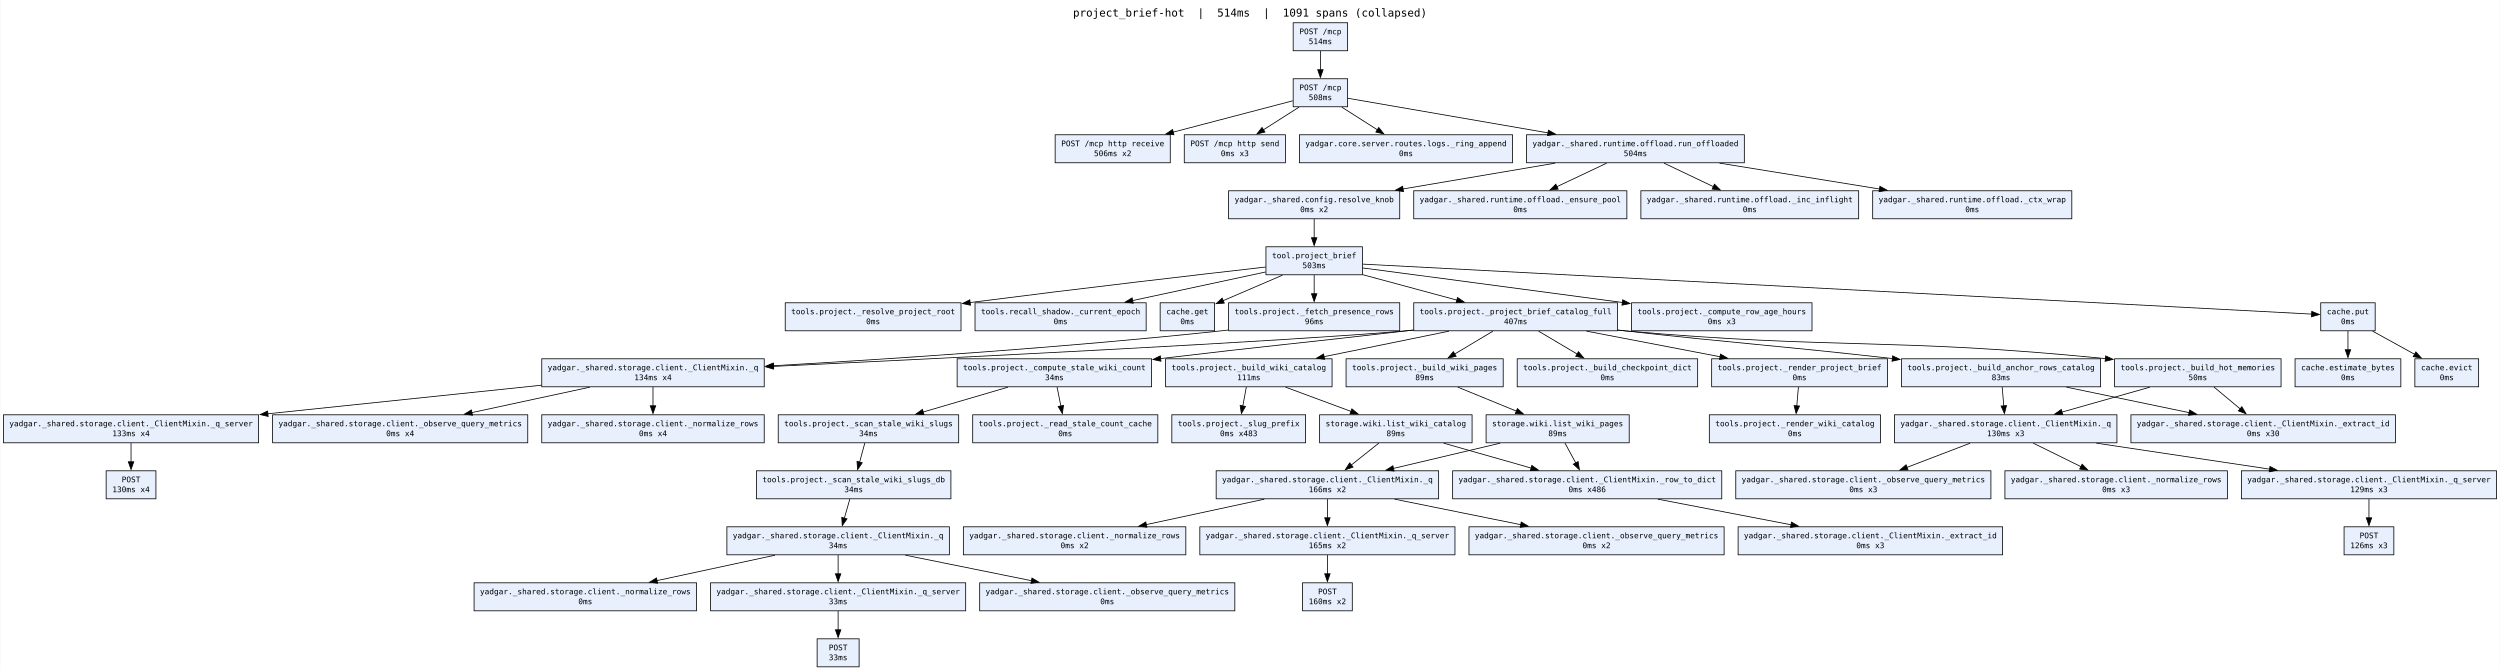
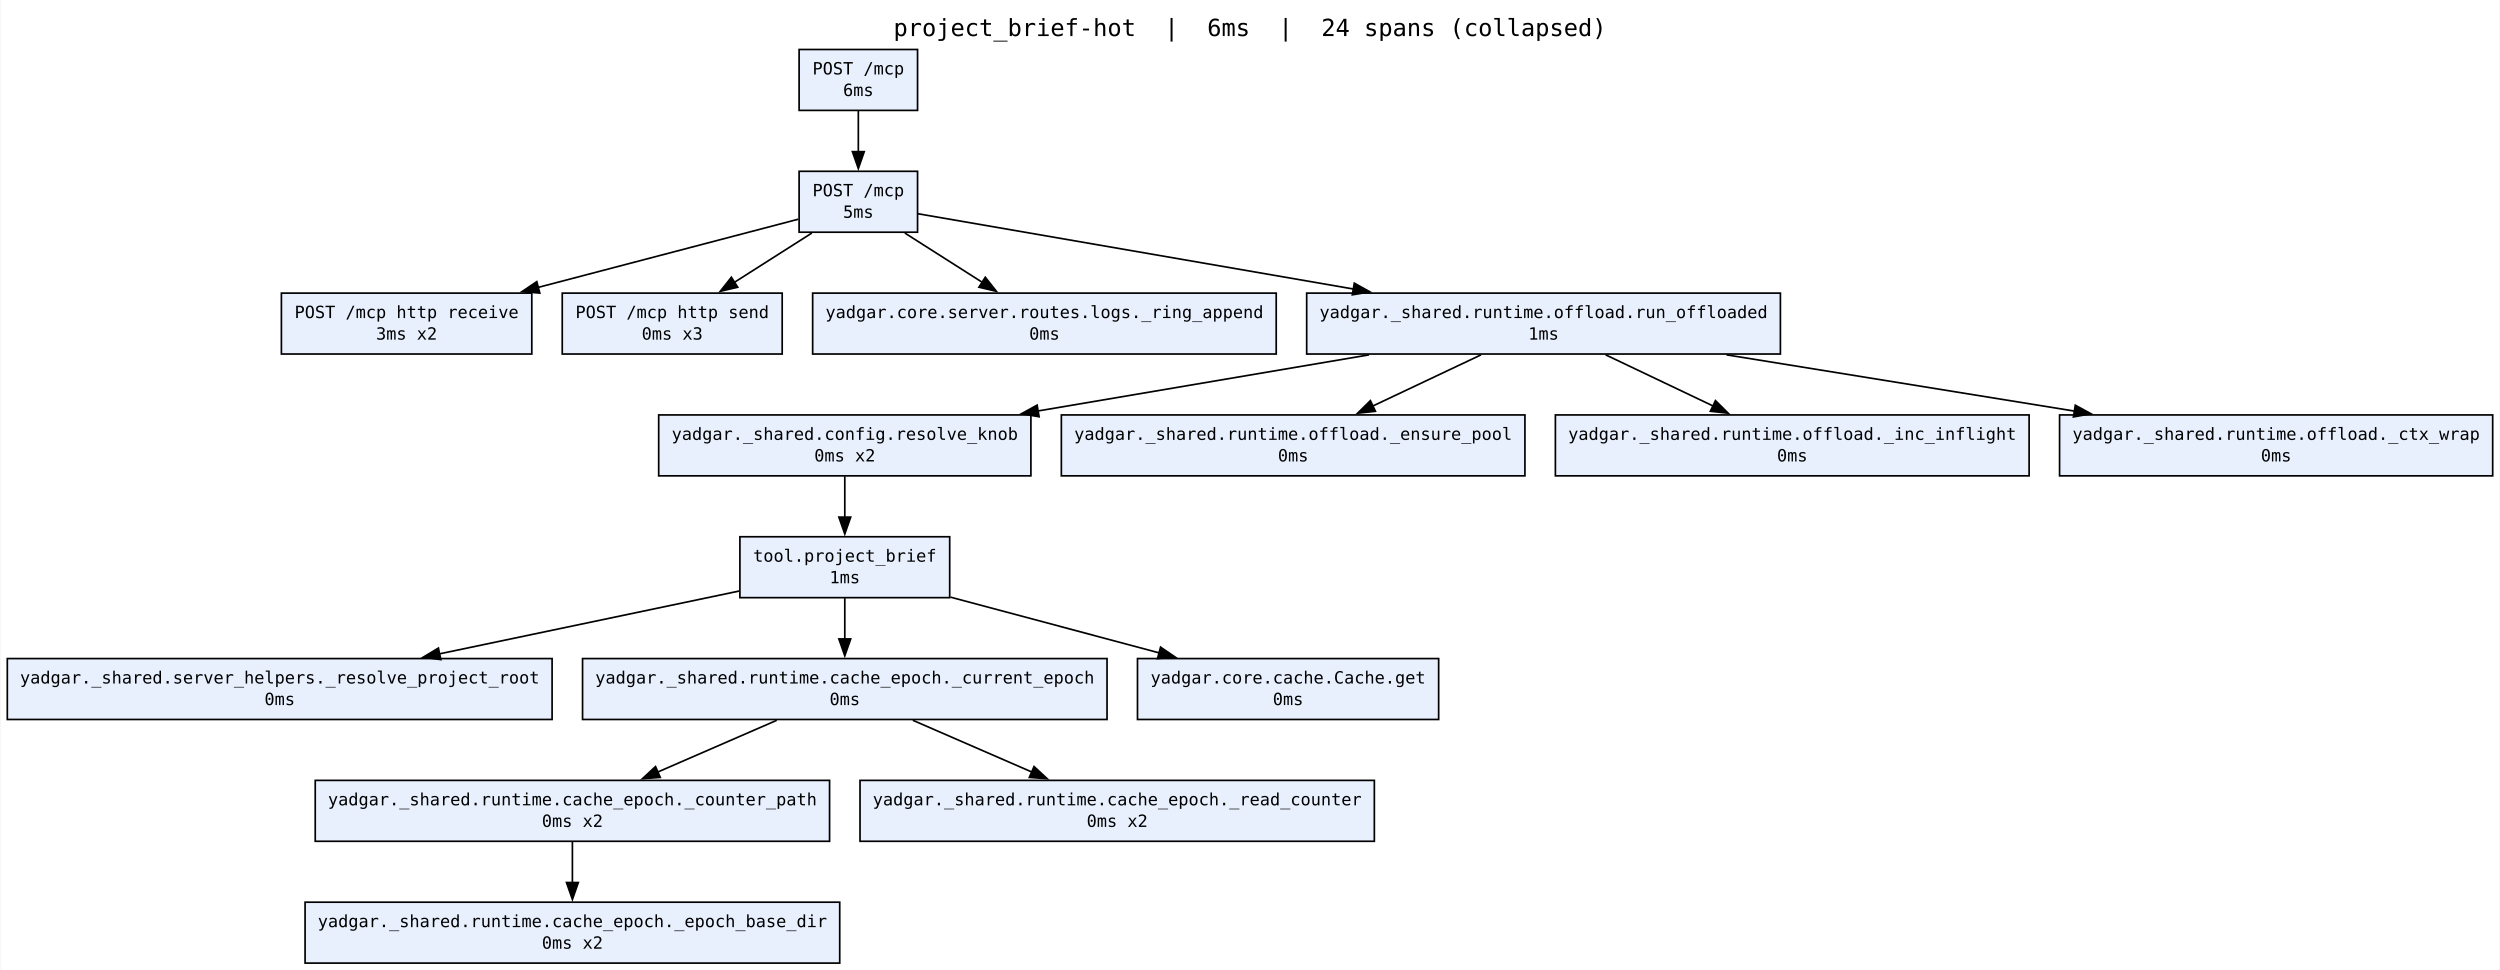
- <svg xmlns="http://www.w3.org/2000/svg" width="3213pt" height="861pt" viewBox="0.00 0.00 3213.00 861.25">
-   <g id="graph0" class="graph" transform="scale(1 1) rotate(0) translate(4 857.25)">
-     <polygon fill="white" stroke="none" points="-4,4 -4,-857.25 3209,-857.25 3209,4 -4,4" />
-     <text text-anchor="middle" x="1602.5" y="-835.95" font-family="monospace" font-size="14.00">project_brief-hot  |  514ms  |  1091 spans (collapsed)</text>
+ <svg xmlns="http://www.w3.org/2000/svg" width="1477pt" height="573pt" viewBox="0.00 0.00 1477.00 573.25">
+   <g id="graph0" class="graph" transform="scale(1 1) rotate(0) translate(4 569.25)">
+     <polygon fill="white" stroke="none" points="-4,4 -4,-569.25 1473,-569.25 1473,4 -4,4" />
+     <text text-anchor="middle" x="734.5" y="-547.95" font-family="monospace" font-size="14.00">project_brief-hot  |  6ms  |  24 spans (collapsed)</text>
    <g id="node1" class="node">
-       <polygon fill="#e8f0fe" stroke="black" points="1728,-828 1658,-828 1658,-792 1728,-792 1728,-828" />
-       <text text-anchor="middle" x="1693" y="-813.25" font-family="monospace" font-size="10.00">POST /mcp</text>
-       <text text-anchor="middle" x="1693" y="-800.5" font-family="monospace" font-size="10.00">514ms</text>
+       <polygon fill="#e8f0fe" stroke="black" points="538,-540 468,-540 468,-504 538,-504 538,-540" />
+       <text text-anchor="middle" x="503" y="-525.25" font-family="monospace" font-size="10.00">POST /mcp</text>
+       <text text-anchor="middle" x="503" y="-512.5" font-family="monospace" font-size="10.00">6ms</text>
    </g>
    <g id="node2" class="node">
-       <polygon fill="#e8f0fe" stroke="black" points="1728,-756 1658,-756 1658,-720 1728,-720 1728,-756" />
-       <text text-anchor="middle" x="1693" y="-741.25" font-family="monospace" font-size="10.00">POST /mcp</text>
-       <text text-anchor="middle" x="1693" y="-728.5" font-family="monospace" font-size="10.00">508ms</text>
+       <polygon fill="#e8f0fe" stroke="black" points="538,-468 468,-468 468,-432 538,-432 538,-468" />
+       <text text-anchor="middle" x="503" y="-453.25" font-family="monospace" font-size="10.00">POST /mcp</text>
+       <text text-anchor="middle" x="503" y="-440.5" font-family="monospace" font-size="10.00">5ms</text>
+     </g>
+     <g id="edge1" class="edge">
+       <path fill="none" stroke="black" d="M503,-503.7C503,-496.41 503,-487.73 503,-479.54" />
+       <polygon fill="black" stroke="black" points="506.5,-479.62 503,-469.62 499.5,-479.62 506.5,-479.62" />
+     </g>
+     <g id="node3" class="node">
+       <polygon fill="#e8f0fe" stroke="black" points="310,-396 162,-396 162,-360 310,-360 310,-396" />
+       <text text-anchor="middle" x="236" y="-381.25" font-family="monospace" font-size="10.00">POST /mcp http receive</text>
+       <text text-anchor="middle" x="236" y="-368.5" font-family="monospace" font-size="10.00">3ms x2</text>
+     </g>
+     <g id="edge2" class="edge">
+       <path fill="none" stroke="black" d="M467.54,-439.7C428.49,-429.47 364.49,-412.69 313.67,-399.36" />
+       <polygon fill="black" stroke="black" points="314.73,-396.02 304.17,-396.87 312.95,-402.79 314.73,-396.02" />
+     </g>
+     <g id="node4" class="node">
+       <polygon fill="#e8f0fe" stroke="black" points="458,-396 328,-396 328,-360 458,-360 458,-396" />
+       <text text-anchor="middle" x="393" y="-381.25" font-family="monospace" font-size="10.00">POST /mcp http send</text>
+       <text text-anchor="middle" x="393" y="-368.5" font-family="monospace" font-size="10.00">0ms x3</text>
+     </g>
+     <g id="edge8" class="edge">
+       <path fill="none" stroke="black" d="M475.53,-431.52C461.64,-422.68 444.6,-411.84 429.62,-402.3" />
+       <polygon fill="black" stroke="black" points="431.72,-399.49 421.4,-397.07 427.96,-405.39 431.72,-399.49" />
+     </g>
+     <g id="node5" class="node">
+       <polygon fill="#e8f0fe" stroke="black" points="750,-396 476,-396 476,-360 750,-360 750,-396" />
+       <text text-anchor="middle" x="613" y="-381.25" font-family="monospace" font-size="10.00">yadgar.core.server.routes.logs._ring_append</text>
+       <text text-anchor="middle" x="613" y="-368.5" font-family="monospace" font-size="10.00">0ms</text>
+     </g>
+     <g id="edge10" class="edge">
+       <path fill="none" stroke="black" d="M530.47,-431.52C544.36,-422.68 561.4,-411.84 576.38,-402.3" />
+       <polygon fill="black" stroke="black" points="578.04,-405.39 584.6,-397.07 574.28,-399.49 578.04,-405.39" />
+     </g>
+     <g id="node6" class="node">
+       <polygon fill="#e8f0fe" stroke="black" points="1048,-396 768,-396 768,-360 1048,-360 1048,-396" />
+       <text text-anchor="middle" x="908" y="-381.25" font-family="monospace" font-size="10.00">yadgar._shared.runtime.offload.run_offloaded</text>
+       <text text-anchor="middle" x="908" y="-368.5" font-family="monospace" font-size="10.00">1ms</text>
+     </g>
+     <g id="edge5" class="edge">
+       <path fill="none" stroke="black" d="M538.23,-442.91C595.02,-433.1 709.16,-413.37 795.69,-398.41" />
+       <polygon fill="black" stroke="black" points="796.15,-401.88 805.41,-396.73 794.96,-394.99 796.15,-401.88" />
+     </g>
+     <g id="node7" class="node">
+       <polygon fill="#e8f0fe" stroke="black" points="605,-324 385,-324 385,-288 605,-288 605,-324" />
+       <text text-anchor="middle" x="495" y="-309.25" font-family="monospace" font-size="10.00">yadgar._shared.config.resolve_knob</text>
+       <text text-anchor="middle" x="495" y="-296.5" font-family="monospace" font-size="10.00">0ms x2</text>
+     </g>
+     <g id="edge3" class="edge">
+       <path fill="none" stroke="black" d="M804.85,-359.52C745.36,-349.43 670.45,-336.74 609.18,-326.35" />
+       <polygon fill="black" stroke="black" points="609.85,-322.92 599.4,-324.7 608.68,-329.82 609.85,-322.92" />
+     </g>
+     <g id="node8" class="node">
+       <polygon fill="#e8f0fe" stroke="black" points="897,-324 623,-324 623,-288 897,-288 897,-324" />
+       <text text-anchor="middle" x="760" y="-309.25" font-family="monospace" font-size="10.00">yadgar._shared.runtime.offload._ensure_pool</text>
+       <text text-anchor="middle" x="760" y="-296.5" font-family="monospace" font-size="10.00">0ms</text>
+     </g>
+     <g id="edge4" class="edge">
+       <path fill="none" stroke="black" d="M871.04,-359.52C851.63,-350.34 827.64,-338.99 806.93,-329.2" />
+       <polygon fill="black" stroke="black" points="808.65,-326.14 798.12,-325.03 805.66,-332.47 808.65,-326.14" />
+     </g>
+     <g id="node9" class="node">
+       <polygon fill="#e8f0fe" stroke="black" points="1195,-324 915,-324 915,-288 1195,-288 1195,-324" />
+       <text text-anchor="middle" x="1055" y="-309.25" font-family="monospace" font-size="10.00">yadgar._shared.runtime.offload._inc_inflight</text>
+       <text text-anchor="middle" x="1055" y="-296.5" font-family="monospace" font-size="10.00">0ms</text>
+     </g>
+     <g id="edge11" class="edge">
+       <path fill="none" stroke="black" d="M944.72,-359.52C963.91,-350.38 987.6,-339.09 1008.11,-329.33" />
+       <polygon fill="black" stroke="black" points="1009.61,-332.49 1017.13,-325.03 1006.6,-326.17 1009.61,-332.49" />
+     </g>
+     <g id="node10" class="node">
+       <polygon fill="#e8f0fe" stroke="black" points="1469,-324 1213,-324 1213,-288 1469,-288 1469,-324" />
+       <text text-anchor="middle" x="1341" y="-309.25" font-family="monospace" font-size="10.00">yadgar._shared.runtime.offload._ctx_wrap</text>
+       <text text-anchor="middle" x="1341" y="-296.5" font-family="monospace" font-size="10.00">0ms</text>
+     </g>
+     <g id="edge6" class="edge">
+       <path fill="none" stroke="black" d="M1016.15,-359.52C1078.78,-349.39 1157.71,-336.63 1222.09,-326.22" />
+       <polygon fill="black" stroke="black" points="1222.3,-329.74 1231.61,-324.68 1221.18,-322.82 1222.3,-329.74" />
+     </g>
+     <g id="node11" class="node">
+       <polygon fill="#e8f0fe" stroke="black" points="557,-252 433,-252 433,-216 557,-216 557,-252" />
+       <text text-anchor="middle" x="495" y="-237.25" font-family="monospace" font-size="10.00">tool.project_brief</text>
+       <text text-anchor="middle" x="495" y="-224.5" font-family="monospace" font-size="10.00">1ms</text>
+     </g>
+     <g id="edge16" class="edge">
+       <path fill="none" stroke="black" d="M495,-287.7C495,-280.41 495,-271.73 495,-263.54" />
+       <polygon fill="black" stroke="black" points="498.5,-263.62 495,-253.62 491.5,-263.62 498.5,-263.62" />
+     </g>
+     <g id="node12" class="node">
+       <polygon fill="#e8f0fe" stroke="black" points="322,-180 0,-180 0,-144 322,-144 322,-180" />
+       <text text-anchor="middle" x="161" y="-165.25" font-family="monospace" font-size="10.00">yadgar._shared.server_helpers._resolve_project_root</text>
+       <text text-anchor="middle" x="161" y="-152.5" font-family="monospace" font-size="10.00">0ms</text>
+     </g>
+     <g id="edge7" class="edge">
+       <path fill="none" stroke="black" d="M432.57,-219.92C382.74,-209.47 312.13,-194.67 255.4,-182.78" />
+       <polygon fill="black" stroke="black" points="256.23,-179.38 245.73,-180.76 254.8,-186.23 256.23,-179.38" />
+     </g>
+     <g id="node13" class="node">
+       <polygon fill="#e8f0fe" stroke="black" points="650,-180 340,-180 340,-144 650,-144 650,-180" />
+       <text text-anchor="middle" x="495" y="-165.25" font-family="monospace" font-size="10.00">yadgar._shared.runtime.cache_epoch._current_epoch</text>
+       <text text-anchor="middle" x="495" y="-152.5" font-family="monospace" font-size="10.00">0ms</text>
+     </g>
+     <g id="edge15" class="edge">
+       <path fill="none" stroke="black" d="M495,-215.7C495,-208.41 495,-199.73 495,-191.54" />
+       <polygon fill="black" stroke="black" points="498.5,-191.62 495,-181.62 491.5,-191.62 498.5,-191.62" />
+     </g>
+     <g id="node14" class="node">
+       <polygon fill="#e8f0fe" stroke="black" points="846,-180 668,-180 668,-144 846,-144 846,-180" />
+       <text text-anchor="middle" x="757" y="-165.25" font-family="monospace" font-size="10.00">yadgar.core.cache.Cache.get</text>
+       <text text-anchor="middle" x="757" y="-152.5" font-family="monospace" font-size="10.00">0ms</text>
+     </g>
+     <g id="edge12" class="edge">
+       <path fill="none" stroke="black" d="M557.42,-216.32C594.42,-206.44 641.58,-193.84 680.77,-183.37" />
+       <polygon fill="black" stroke="black" points="681.64,-186.76 690.4,-180.79 679.83,-179.99 681.64,-186.76" />
+     </g>
+     <g id="node15" class="node">
+       <polygon fill="#e8f0fe" stroke="black" points="486,-108 182,-108 182,-72 486,-72 486,-108" />
+       <text text-anchor="middle" x="334" y="-93.25" font-family="monospace" font-size="10.00">yadgar._shared.runtime.cache_epoch._counter_path</text>
+       <text text-anchor="middle" x="334" y="-80.5" font-family="monospace" font-size="10.00">0ms x2</text>
+     </g>
+     <g id="edge9" class="edge">
+       <path fill="none" stroke="black" d="M454.79,-143.52C433.48,-134.25 407.1,-122.78 384.43,-112.93" />
+       <polygon fill="black" stroke="black" points="385.93,-109.76 375.37,-108.99 383.14,-116.18 385.93,-109.76" />
+     </g>
+     <g id="node16" class="node">
+       <polygon fill="#e8f0fe" stroke="black" points="808,-108 504,-108 504,-72 808,-72 808,-108" />
+       <text text-anchor="middle" x="656" y="-93.25" font-family="monospace" font-size="10.00">yadgar._shared.runtime.cache_epoch._read_counter</text>
+       <text text-anchor="middle" x="656" y="-80.5" font-family="monospace" font-size="10.00">0ms x2</text>
+     </g>
+     <g id="edge14" class="edge">
+       <path fill="none" stroke="black" d="M535.21,-143.52C556.52,-134.25 582.9,-122.78 605.57,-112.93" />
+       <polygon fill="black" stroke="black" points="606.86,-116.18 614.63,-108.99 604.07,-109.76 606.86,-116.18" />
+     </g>
+     <g id="node17" class="node">
+       <polygon fill="#e8f0fe" stroke="black" points="492,-36 176,-36 176,0 492,0 492,-36" />
+       <text text-anchor="middle" x="334" y="-21.25" font-family="monospace" font-size="10.00">yadgar._shared.runtime.cache_epoch._epoch_base_dir</text>
+       <text text-anchor="middle" x="334" y="-8.5" font-family="monospace" font-size="10.00">0ms x2</text>
    </g>
    <g id="edge13" class="edge">
-       <path fill="none" stroke="black" d="M1693,-791.7C1693,-784.41 1693,-775.73 1693,-767.54" />
-       <polygon fill="black" stroke="black" points="1696.5,-767.62 1693,-757.62 1689.5,-767.62 1696.5,-767.62" />
-     </g>
-     <g id="node3" class="node">
-       <polygon fill="#e8f0fe" stroke="black" points="1500,-684 1352,-684 1352,-648 1500,-648 1500,-684" />
-       <text text-anchor="middle" x="1426" y="-669.25" font-family="monospace" font-size="10.00">POST /mcp http receive</text>
-       <text text-anchor="middle" x="1426" y="-656.5" font-family="monospace" font-size="10.00">506ms x2</text>
-     </g>
-     <g id="edge34" class="edge">
-       <path fill="none" stroke="black" d="M1657.54,-727.7C1618.49,-717.47 1554.49,-700.69 1503.67,-687.36" />
-       <polygon fill="black" stroke="black" points="1504.73,-684.02 1494.17,-684.87 1502.95,-690.79 1504.73,-684.02" />
-     </g>
-     <g id="node4" class="node">
-       <polygon fill="#e8f0fe" stroke="black" points="1648,-684 1518,-684 1518,-648 1648,-648 1648,-684" />
-       <text text-anchor="middle" x="1583" y="-669.25" font-family="monospace" font-size="10.00">POST /mcp http send</text>
-       <text text-anchor="middle" x="1583" y="-656.5" font-family="monospace" font-size="10.00">0ms x3</text>
-     </g>
-     <g id="edge47" class="edge">
-       <path fill="none" stroke="black" d="M1665.53,-719.52C1651.64,-710.68 1634.6,-699.84 1619.62,-690.3" />
-       <polygon fill="black" stroke="black" points="1621.72,-687.49 1611.4,-685.07 1617.96,-693.39 1621.72,-687.49" />
-     </g>
-     <g id="node5" class="node">
-       <polygon fill="#e8f0fe" stroke="black" points="1940,-684 1666,-684 1666,-648 1940,-648 1940,-684" />
-       <text text-anchor="middle" x="1803" y="-669.25" font-family="monospace" font-size="10.00">yadgar.core.server.routes.logs._ring_append</text>
-       <text text-anchor="middle" x="1803" y="-656.5" font-family="monospace" font-size="10.00">0ms</text>
-     </g>
-     <g id="edge48" class="edge">
-       <path fill="none" stroke="black" d="M1720.47,-719.52C1734.36,-710.68 1751.4,-699.84 1766.38,-690.3" />
-       <polygon fill="black" stroke="black" points="1768.04,-693.39 1774.6,-685.07 1764.28,-687.49 1768.04,-693.39" />
-     </g>
-     <g id="node6" class="node">
-       <polygon fill="#e8f0fe" stroke="black" points="2238,-684 1958,-684 1958,-648 2238,-648 2238,-684" />
-       <text text-anchor="middle" x="2098" y="-669.25" font-family="monospace" font-size="10.00">yadgar._shared.runtime.offload.run_offloaded</text>
-       <text text-anchor="middle" x="2098" y="-656.5" font-family="monospace" font-size="10.00">504ms</text>
-     </g>
-     <g id="edge18" class="edge">
-       <path fill="none" stroke="black" d="M1728.23,-730.91C1785.02,-721.1 1899.16,-701.37 1985.69,-686.41" />
-       <polygon fill="black" stroke="black" points="1986.15,-689.88 1995.41,-684.73 1984.96,-682.99 1986.15,-689.88" />
-     </g>
-     <g id="node7" class="node">
-       <polygon fill="#e8f0fe" stroke="black" points="1795,-612 1575,-612 1575,-576 1795,-576 1795,-612" />
-       <text text-anchor="middle" x="1685" y="-597.25" font-family="monospace" font-size="10.00">yadgar._shared.config.resolve_knob</text>
-       <text text-anchor="middle" x="1685" y="-584.5" font-family="monospace" font-size="10.00">0ms x2</text>
-     </g>
-     <g id="edge12" class="edge">
-       <path fill="none" stroke="black" d="M1994.85,-647.52C1935.36,-637.43 1860.45,-624.74 1799.18,-614.35" />
-       <polygon fill="black" stroke="black" points="1799.85,-610.92 1789.4,-612.7 1798.68,-617.82 1799.85,-610.92" />
-     </g>
-     <g id="node8" class="node">
-       <polygon fill="#e8f0fe" stroke="black" points="2087,-612 1813,-612 1813,-576 2087,-576 2087,-612" />
-       <text text-anchor="middle" x="1950" y="-597.25" font-family="monospace" font-size="10.00">yadgar._shared.runtime.offload._ensure_pool</text>
-       <text text-anchor="middle" x="1950" y="-584.5" font-family="monospace" font-size="10.00">0ms</text>
-     </g>
-     <g id="edge44" class="edge">
-       <path fill="none" stroke="black" d="M2061.04,-647.52C2041.63,-638.34 2017.64,-626.99 1996.93,-617.2" />
-       <polygon fill="black" stroke="black" points="1998.65,-614.14 1988.12,-613.03 1995.66,-620.47 1998.65,-614.14" />
-     </g>
-     <g id="node9" class="node">
-       <polygon fill="#e8f0fe" stroke="black" points="2385,-612 2105,-612 2105,-576 2385,-576 2385,-612" />
-       <text text-anchor="middle" x="2245" y="-597.25" font-family="monospace" font-size="10.00">yadgar._shared.runtime.offload._inc_inflight</text>
-       <text text-anchor="middle" x="2245" y="-584.5" font-family="monospace" font-size="10.00">0ms</text>
-     </g>
-     <g id="edge17" class="edge">
-       <path fill="none" stroke="black" d="M2134.72,-647.52C2153.91,-638.38 2177.6,-627.09 2198.11,-617.33" />
-       <polygon fill="black" stroke="black" points="2199.61,-620.49 2207.13,-613.03 2196.6,-614.17 2199.61,-620.49" />
-     </g>
-     <g id="node10" class="node">
-       <polygon fill="#e8f0fe" stroke="black" points="2659,-612 2403,-612 2403,-576 2659,-576 2659,-612" />
-       <text text-anchor="middle" x="2531" y="-597.25" font-family="monospace" font-size="10.00">yadgar._shared.runtime.offload._ctx_wrap</text>
-       <text text-anchor="middle" x="2531" y="-584.5" font-family="monospace" font-size="10.00">0ms</text>
-     </g>
-     <g id="edge45" class="edge">
-       <path fill="none" stroke="black" d="M2206.15,-647.52C2268.78,-637.39 2347.71,-624.63 2412.09,-614.22" />
-       <polygon fill="black" stroke="black" points="2412.3,-617.74 2421.61,-612.68 2411.18,-610.82 2412.3,-617.74" />
-     </g>
-     <g id="node11" class="node">
-       <polygon fill="#e8f0fe" stroke="black" points="1747,-540 1623,-540 1623,-504 1747,-504 1747,-540" />
-       <text text-anchor="middle" x="1685" y="-525.25" font-family="monospace" font-size="10.00">tool.project_brief</text>
-       <text text-anchor="middle" x="1685" y="-512.5" font-family="monospace" font-size="10.00">503ms</text>
-     </g>
-     <g id="edge27" class="edge">
-       <path fill="none" stroke="black" d="M1685,-575.7C1685,-568.41 1685,-559.73 1685,-551.54" />
-       <polygon fill="black" stroke="black" points="1688.5,-551.62 1685,-541.62 1681.5,-551.62 1688.5,-551.62" />
-     </g>
-     <g id="node12" class="node">
-       <polygon fill="#e8f0fe" stroke="black" points="1231,-468 1005,-468 1005,-432 1231,-432 1231,-468" />
-       <text text-anchor="middle" x="1118" y="-453.25" font-family="monospace" font-size="10.00">tools.project._resolve_project_root</text>
-       <text text-anchor="middle" x="1118" y="-440.5" font-family="monospace" font-size="10.00">0ms</text>
-     </g>
-     <g id="edge61" class="edge">
-       <path fill="none" stroke="black" d="M1622.68,-513.97C1538.76,-504.42 1384.47,-486.56 1242.39,-468.3" />
-       <polygon fill="black" stroke="black" points="1243.18,-464.87 1232.81,-467.06 1242.28,-471.81 1243.18,-464.87" />
-     </g>
-     <g id="node13" class="node">
-       <polygon fill="#e8f0fe" stroke="black" points="1469,-468 1249,-468 1249,-432 1469,-432 1469,-468" />
-       <text text-anchor="middle" x="1359" y="-453.25" font-family="monospace" font-size="10.00">tools.recall_shadow._current_epoch</text>
-       <text text-anchor="middle" x="1359" y="-440.5" font-family="monospace" font-size="10.00">0ms</text>
-     </g>
-     <g id="edge2" class="edge">
-       <path fill="none" stroke="black" d="M1622.53,-507.59C1574.1,-497.19 1506.24,-482.62 1451.52,-470.87" />
-       <polygon fill="black" stroke="black" points="1452.39,-467.47 1441.88,-468.8 1450.93,-474.32 1452.39,-467.47" />
-     </g>
-     <g id="node14" class="node">
-       <polygon fill="#e8f0fe" stroke="black" points="1557,-468 1487,-468 1487,-432 1557,-432 1557,-468" />
-       <text text-anchor="middle" x="1522" y="-453.25" font-family="monospace" font-size="10.00">cache.get</text>
-       <text text-anchor="middle" x="1522" y="-440.5" font-family="monospace" font-size="10.00">0ms</text>
-     </g>
-     <g id="edge19" class="edge">
-       <path fill="none" stroke="black" d="M1644.29,-503.52C1621.04,-493.53 1591.83,-480.99 1567.79,-470.66" />
-       <polygon fill="black" stroke="black" points="1569.45,-467.57 1558.88,-466.84 1566.69,-474 1569.45,-467.57" />
-     </g>
-     <g id="node15" class="node">
-       <polygon fill="#e8f0fe" stroke="black" points="1795,-468 1575,-468 1575,-432 1795,-432 1795,-468" />
-       <text text-anchor="middle" x="1685" y="-453.25" font-family="monospace" font-size="10.00">tools.project._fetch_presence_rows</text>
-       <text text-anchor="middle" x="1685" y="-440.5" font-family="monospace" font-size="10.00">96ms</text>
-     </g>
-     <g id="edge58" class="edge">
-       <path fill="none" stroke="black" d="M1685,-503.7C1685,-496.41 1685,-487.73 1685,-479.54" />
-       <polygon fill="black" stroke="black" points="1688.5,-479.62 1685,-469.62 1681.5,-479.62 1688.5,-479.62" />
-     </g>
-     <g id="node16" class="node">
-       <polygon fill="#e8f0fe" stroke="black" points="2325,-468 2093,-468 2093,-432 2325,-432 2325,-468" />
-       <text text-anchor="middle" x="2209" y="-453.25" font-family="monospace" font-size="10.00">tools.project._compute_row_age_hours</text>
-       <text text-anchor="middle" x="2209" y="-440.5" font-family="monospace" font-size="10.00">0ms x3</text>
-     </g>
-     <g id="edge56" class="edge">
-       <path fill="none" stroke="black" d="M1747.21,-512.8C1823.41,-502.74 1956.78,-485.08 2081.31,-468.36" />
-       <polygon fill="black" stroke="black" points="2081.62,-471.85 2091.06,-467.05 2080.68,-464.91 2081.62,-471.85" />
-     </g>
-     <g id="node17" class="node">
-       <polygon fill="#e8f0fe" stroke="black" points="2075,-468 1813,-468 1813,-432 2075,-432 2075,-468" />
-       <text text-anchor="middle" x="1944" y="-453.25" font-family="monospace" font-size="10.00">tools.project._project_brief_catalog_full</text>
-       <text text-anchor="middle" x="1944" y="-440.5" font-family="monospace" font-size="10.00">407ms</text>
-     </g>
-     <g id="edge26" class="edge">
-       <path fill="none" stroke="black" d="M1747.37,-504.14C1783.9,-494.27 1830.28,-481.74 1868.82,-471.32" />
-       <polygon fill="black" stroke="black" points="1869.27,-474.82 1878.01,-468.84 1867.44,-468.07 1869.27,-474.82" />
-     </g>
-     <g id="node18" class="node">
-       <polygon fill="#e8f0fe" stroke="black" points="3049,-468 2979,-468 2979,-432 3049,-432 3049,-468" />
-       <text text-anchor="middle" x="3014" y="-453.25" font-family="monospace" font-size="10.00">cache.put</text>
-       <text text-anchor="middle" x="3014" y="-440.5" font-family="monospace" font-size="10.00">0ms</text>
-     </g>
-     <g id="edge9" class="edge">
-       <path fill="none" stroke="black" d="M1747.32,-517.72C1976.13,-505.67 2767.02,-464.01 2967.51,-453.45" />
-       <polygon fill="black" stroke="black" points="2967.47,-456.96 2977.27,-452.93 2967.1,-449.97 2967.47,-456.96" />
-     </g>
-     <g id="node19" class="node">
-       <polygon fill="#e8f0fe" stroke="black" points="978,-396 692,-396 692,-360 978,-360 978,-396" />
-       <text text-anchor="middle" x="835" y="-381.25" font-family="monospace" font-size="10.00">yadgar._shared.storage.client._ClientMixin._q</text>
-       <text text-anchor="middle" x="835" y="-368.5" font-family="monospace" font-size="10.00">134ms x4</text>
-     </g>
-     <g id="edge6" class="edge">
-       <path fill="none" stroke="black" d="M1574.82,-432.98C1571.85,-432.64 1568.9,-432.31 1566,-432 1367.64,-410.67 1138.05,-395.58 989.89,-387.1" />
-       <polygon fill="black" stroke="black" points="990.17,-383.61 979.99,-386.53 989.78,-390.6 990.17,-383.61" />
-     </g>
-     <g id="edge37" class="edge">
-       <path fill="none" stroke="black" d="M1812.87,-432.81C1809.89,-432.53 1806.93,-432.26 1804,-432 1650.53,-418.5 1221.82,-397.24 989.44,-386.2" />
-       <polygon fill="black" stroke="black" points="989.85,-382.71 979.69,-385.74 989.52,-389.71 989.85,-382.71" />
-     </g>
-     <g id="node20" class="node">
-       <polygon fill="#e8f0fe" stroke="black" points="2696,-396 2440,-396 2440,-360 2696,-360 2696,-396" />
-       <text text-anchor="middle" x="2568" y="-381.25" font-family="monospace" font-size="10.00">tools.project._build_anchor_rows_catalog</text>
-       <text text-anchor="middle" x="2568" y="-368.5" font-family="monospace" font-size="10.00">83ms</text>
-     </g>
-     <g id="edge16" class="edge">
-       <path fill="none" stroke="black" d="M2075.15,-433C2078.13,-432.66 2081.08,-432.33 2084,-432 2234.47,-415.06 2275.06,-413.61 2428.42,-396.28" />
-       <polygon fill="black" stroke="black" points="2428.62,-399.78 2438.16,-395.18 2427.83,-392.82 2428.62,-399.78" />
-     </g>
-     <g id="node21" class="node">
-       <polygon fill="#e8f0fe" stroke="black" points="1476,-396 1226,-396 1226,-360 1476,-360 1476,-396" />
-       <text text-anchor="middle" x="1351" y="-381.25" font-family="monospace" font-size="10.00">tools.project._compute_stale_wiki_count</text>
-       <text text-anchor="middle" x="1351" y="-368.5" font-family="monospace" font-size="10.00">34ms</text>
-     </g>
-     <g id="edge55" class="edge">
-       <path fill="none" stroke="black" d="M1812.85,-433.04C1809.87,-432.69 1806.92,-432.34 1804,-432 1665.89,-415.82 1628.54,-413.11 1487.42,-396.28" />
-       <polygon fill="black" stroke="black" points="1488.02,-392.83 1477.68,-395.12 1487.19,-399.78 1488.02,-392.83" />
-     </g>
-     <g id="node22" class="node">
-       <polygon fill="#e8f0fe" stroke="black" points="2928,-396 2714,-396 2714,-360 2928,-360 2928,-396" />
-       <text text-anchor="middle" x="2821" y="-381.25" font-family="monospace" font-size="10.00">tools.project._build_hot_memories</text>
-       <text text-anchor="middle" x="2821" y="-368.5" font-family="monospace" font-size="10.00">50ms</text>
-     </g>
-     <g id="edge39" class="edge">
-       <path fill="none" stroke="black" d="M2075.13,-432.82C2078.11,-432.54 2081.07,-432.26 2084,-432 2355.73,-407.65 2428.07,-423.64 2702.49,-396.2" />
-       <polygon fill="black" stroke="black" points="2702.5,-399.72 2712.1,-395.23 2701.8,-392.75 2702.5,-399.72" />
-     </g>
-     <g id="node23" class="node">
-       <polygon fill="#e8f0fe" stroke="black" points="1928,-396 1726,-396 1726,-360 1928,-360 1928,-396" />
-       <text text-anchor="middle" x="1827" y="-381.25" font-family="monospace" font-size="10.00">tools.project._build_wiki_pages</text>
-       <text text-anchor="middle" x="1827" y="-368.5" font-family="monospace" font-size="10.00">89ms</text>
-     </g>
-     <g id="edge59" class="edge">
-       <path fill="none" stroke="black" d="M1914.78,-431.52C1899.87,-422.6 1881.54,-411.63 1865.49,-402.03" />
-       <polygon fill="black" stroke="black" points="1867.53,-399.17 1857.15,-397.04 1863.93,-405.18 1867.53,-399.17" />
-     </g>
-     <g id="node24" class="node">
-       <polygon fill="#e8f0fe" stroke="black" points="2178,-396 1946,-396 1946,-360 2178,-360 2178,-396" />
-       <text text-anchor="middle" x="2062" y="-381.25" font-family="monospace" font-size="10.00">tools.project._build_checkpoint_dict</text>
-       <text text-anchor="middle" x="2062" y="-368.5" font-family="monospace" font-size="10.00">0ms</text>
-     </g>
-     <g id="edge3" class="edge">
-       <path fill="none" stroke="black" d="M1973.47,-431.52C1988.51,-422.6 2006.99,-411.63 2023.18,-402.03" />
-       <polygon fill="black" stroke="black" points="2024.79,-405.15 2031.6,-397.03 2021.22,-399.12 2024.79,-405.15" />
-     </g>
-     <g id="node25" class="node">
-       <polygon fill="#e8f0fe" stroke="black" points="1708,-396 1494,-396 1494,-360 1708,-360 1708,-396" />
-       <text text-anchor="middle" x="1601" y="-381.25" font-family="monospace" font-size="10.00">tools.project._build_wiki_catalog</text>
-       <text text-anchor="middle" x="1601" y="-368.5" font-family="monospace" font-size="10.00">111ms</text>
-     </g>
-     <g id="edge31" class="edge">
-       <path fill="none" stroke="black" d="M1858.33,-431.52C1809.54,-421.56 1748.26,-409.05 1697.74,-398.74" />
-       <polygon fill="black" stroke="black" points="1698.45,-395.32 1687.95,-396.75 1697.05,-402.17 1698.45,-395.32" />
-     </g>
-     <g id="node26" class="node">
-       <polygon fill="#e8f0fe" stroke="black" points="2422,-396 2196,-396 2196,-360 2422,-360 2422,-396" />
-       <text text-anchor="middle" x="2309" y="-381.25" font-family="monospace" font-size="10.00">tools.project._render_project_brief</text>
-       <text text-anchor="middle" x="2309" y="-368.5" font-family="monospace" font-size="10.00">0ms</text>
-     </g>
-     <g id="edge32" class="edge">
-       <path fill="none" stroke="black" d="M2035.16,-431.52C2087.41,-421.5 2153.12,-408.89 2207.08,-398.55" />
-       <polygon fill="black" stroke="black" points="2207.4,-402.05 2216.56,-396.73 2206.08,-395.17 2207.4,-402.05" />
-     </g>
-     <g id="node27" class="node">
-       <polygon fill="#e8f0fe" stroke="black" points="3082,-396 2946,-396 2946,-360 3082,-360 3082,-396" />
-       <text text-anchor="middle" x="3014" y="-381.25" font-family="monospace" font-size="10.00">cache.estimate_bytes</text>
-       <text text-anchor="middle" x="3014" y="-368.5" font-family="monospace" font-size="10.00">0ms</text>
-     </g>
-     <g id="edge1" class="edge">
-       <path fill="none" stroke="black" d="M3014,-431.7C3014,-424.41 3014,-415.73 3014,-407.54" />
-       <polygon fill="black" stroke="black" points="3017.5,-407.62 3014,-397.62 3010.5,-407.62 3017.5,-407.62" />
-     </g>
-     <g id="node28" class="node">
-       <polygon fill="#e8f0fe" stroke="black" points="3182,-396 3100,-396 3100,-360 3182,-360 3182,-396" />
-       <text text-anchor="middle" x="3141" y="-381.25" font-family="monospace" font-size="10.00">cache.evict</text>
-       <text text-anchor="middle" x="3141" y="-368.5" font-family="monospace" font-size="10.00">0ms</text>
-     </g>
-     <g id="edge35" class="edge">
-       <path fill="none" stroke="black" d="M3045.72,-431.52C3062.06,-422.51 3082.17,-411.42 3099.71,-401.76" />
-       <polygon fill="black" stroke="black" points="3101.29,-404.88 3108.36,-396.99 3097.91,-398.75 3101.29,-404.88" />
-     </g>
-     <g id="node29" class="node">
-       <polygon fill="#e8f0fe" stroke="black" points="328,-324 0,-324 0,-288 328,-288 328,-324" />
-       <text text-anchor="middle" x="164" y="-309.25" font-family="monospace" font-size="10.00">yadgar._shared.storage.client._ClientMixin._q_server</text>
-       <text text-anchor="middle" x="164" y="-296.5" font-family="monospace" font-size="10.00">133ms x4</text>
-     </g>
-     <g id="edge22" class="edge">
-       <path fill="none" stroke="black" d="M691.88,-362.07C588.89,-351.33 449.39,-336.77 339.65,-325.32" />
-       <polygon fill="black" stroke="black" points="340.27,-321.87 329.96,-324.31 339.54,-328.83 340.27,-321.87" />
-     </g>
-     <g id="node30" class="node">
-       <polygon fill="#e8f0fe" stroke="black" points="674,-324 346,-324 346,-288 674,-288 674,-324" />
-       <text text-anchor="middle" x="510" y="-309.25" font-family="monospace" font-size="10.00">yadgar._shared.storage.client._observe_query_metrics</text>
-       <text text-anchor="middle" x="510" y="-296.5" font-family="monospace" font-size="10.00">0ms x4</text>
-     </g>
-     <g id="edge40" class="edge">
-       <path fill="none" stroke="black" d="M753.83,-359.52C707.69,-349.58 649.77,-337.1 601.96,-326.81" />
-       <polygon fill="black" stroke="black" points="602.97,-323.45 592.46,-324.76 601.5,-330.29 602.97,-323.45" />
-     </g>
-     <g id="node31" class="node">
-       <polygon fill="#e8f0fe" stroke="black" points="978,-324 692,-324 692,-288 978,-288 978,-324" />
-       <text text-anchor="middle" x="835" y="-309.25" font-family="monospace" font-size="10.00">yadgar._shared.storage.client._normalize_rows</text>
-       <text text-anchor="middle" x="835" y="-296.5" font-family="monospace" font-size="10.00">0ms x4</text>
-     </g>
-     <g id="edge52" class="edge">
-       <path fill="none" stroke="black" d="M835,-359.7C835,-352.41 835,-343.73 835,-335.54" />
-       <polygon fill="black" stroke="black" points="838.5,-335.62 835,-325.62 831.5,-335.62 838.5,-335.62" />
-     </g>
-     <g id="node32" class="node">
-       <polygon fill="#e8f0fe" stroke="black" points="2717,-324 2431,-324 2431,-288 2717,-288 2717,-324" />
-       <text text-anchor="middle" x="2574" y="-309.25" font-family="monospace" font-size="10.00">yadgar._shared.storage.client._ClientMixin._q</text>
-       <text text-anchor="middle" x="2574" y="-296.5" font-family="monospace" font-size="10.00">130ms x3</text>
-     </g>
-     <g id="edge49" class="edge">
-       <path fill="none" stroke="black" d="M2569.48,-359.7C2570.11,-352.41 2570.85,-343.73 2571.55,-335.54" />
-       <polygon fill="black" stroke="black" points="2575.04,-335.87 2572.4,-325.61 2568.06,-335.28 2575.04,-335.87" />
-     </g>
-     <g id="node33" class="node">
-       <polygon fill="#e8f0fe" stroke="black" points="3075,-324 2735,-324 2735,-288 3075,-288 3075,-324" />
-       <text text-anchor="middle" x="2905" y="-309.25" font-family="monospace" font-size="10.00">yadgar._shared.storage.client._ClientMixin._extract_id</text>
-       <text text-anchor="middle" x="2905" y="-296.5" font-family="monospace" font-size="10.00">0ms x30</text>
-     </g>
-     <g id="edge10" class="edge">
-       <path fill="none" stroke="black" d="M2652.17,-359.52C2700.11,-349.56 2760.32,-337.05 2809.96,-326.74" />
-       <polygon fill="black" stroke="black" points="2810.47,-330.21 2819.55,-324.75 2809.04,-323.36 2810.47,-330.21" />
-     </g>
-     <g id="node34" class="node">
-       <polygon fill="#e8f0fe" stroke="black" points="1484,-324 1246,-324 1246,-288 1484,-288 1484,-324" />
-       <text text-anchor="middle" x="1365" y="-309.25" font-family="monospace" font-size="10.00">tools.project._read_stale_count_cache</text>
-       <text text-anchor="middle" x="1365" y="-296.5" font-family="monospace" font-size="10.00">0ms</text>
-     </g>
-     <g id="edge41" class="edge">
-       <path fill="none" stroke="black" d="M1354.46,-359.7C1355.94,-352.32 1357.7,-343.52 1359.35,-335.25" />
-       <polygon fill="black" stroke="black" points="1362.75,-336.08 1361.28,-325.59 1355.89,-334.71 1362.75,-336.08" />
-     </g>
-     <g id="node35" class="node">
-       <polygon fill="#e8f0fe" stroke="black" points="1228,-324 996,-324 996,-288 1228,-288 1228,-324" />
-       <text text-anchor="middle" x="1112" y="-309.25" font-family="monospace" font-size="10.00">tools.project._scan_stale_wiki_slugs</text>
-       <text text-anchor="middle" x="1112" y="-296.5" font-family="monospace" font-size="10.00">34ms</text>
-     </g>
-     <g id="edge46" class="edge">
-       <path fill="none" stroke="black" d="M1291.31,-359.52C1258.25,-349.83 1216.96,-337.74 1182.33,-327.6" />
-       <polygon fill="black" stroke="black" points="1183.38,-324.26 1172.8,-324.81 1181.41,-330.98 1183.38,-324.26" />
-     </g>
-     <g id="edge30" class="edge">
-       <path fill="none" stroke="black" d="M2759.31,-359.52C2724.99,-349.79 2682.1,-337.64 2646.22,-327.47" />
-       <polygon fill="black" stroke="black" points="2647.36,-324.15 2636.79,-324.79 2645.46,-330.89 2647.36,-324.15" />
-     </g>
-     <g id="edge57" class="edge">
-       <path fill="none" stroke="black" d="M2841.76,-359.7C2851.96,-351.2 2864.42,-340.81 2875.58,-331.51" />
-       <polygon fill="black" stroke="black" points="2877.58,-334.41 2883.02,-325.32 2873.1,-329.03 2877.58,-334.41" />
-     </g>
-     <g id="node36" class="node">
-       <polygon fill="#e8f0fe" stroke="black" points="2090,-324 1906,-324 1906,-288 2090,-288 2090,-324" />
-       <text text-anchor="middle" x="1998" y="-309.25" font-family="monospace" font-size="10.00">storage.wiki.list_wiki_pages</text>
-       <text text-anchor="middle" x="1998" y="-296.5" font-family="monospace" font-size="10.00">89ms</text>
-     </g>
-     <g id="edge29" class="edge">
-       <path fill="none" stroke="black" d="M1869.71,-359.52C1892.54,-350.17 1920.87,-338.57 1945.09,-328.66" />
-       <polygon fill="black" stroke="black" points="1946.21,-331.98 1954.14,-324.96 1943.56,-325.5 1946.21,-331.98" />
-     </g>
-     <g id="node37" class="node">
-       <polygon fill="#e8f0fe" stroke="black" points="1888,-324 1692,-324 1692,-288 1888,-288 1888,-324" />
-       <text text-anchor="middle" x="1790" y="-309.25" font-family="monospace" font-size="10.00">storage.wiki.list_wiki_catalog</text>
-       <text text-anchor="middle" x="1790" y="-296.5" font-family="monospace" font-size="10.00">89ms</text>
-     </g>
-     <g id="edge53" class="edge">
-       <path fill="none" stroke="black" d="M1648.21,-359.52C1673.78,-350.04 1705.59,-338.26 1732.6,-328.26" />
-       <polygon fill="black" stroke="black" points="1733.49,-331.66 1741.65,-324.91 1731.06,-325.1 1733.49,-331.66" />
-     </g>
-     <g id="node38" class="node">
-       <polygon fill="#e8f0fe" stroke="black" points="1674,-324 1502,-324 1502,-288 1674,-288 1674,-324" />
-       <text text-anchor="middle" x="1588" y="-309.25" font-family="monospace" font-size="10.00">tools.project._slug_prefix</text>
-       <text text-anchor="middle" x="1588" y="-296.5" font-family="monospace" font-size="10.00">0ms x483</text>
-     </g>
-     <g id="edge36" class="edge">
-       <path fill="none" stroke="black" d="M1597.79,-359.7C1596.42,-352.32 1594.78,-343.52 1593.25,-335.25" />
-       <polygon fill="black" stroke="black" points="1596.72,-334.79 1591.45,-325.59 1589.84,-336.06 1596.72,-334.79" />
-     </g>
-     <g id="node39" class="node">
-       <polygon fill="#e8f0fe" stroke="black" points="2413,-324 2193,-324 2193,-288 2413,-288 2413,-324" />
-       <text text-anchor="middle" x="2303" y="-309.25" font-family="monospace" font-size="10.00">tools.project._render_wiki_catalog</text>
-       <text text-anchor="middle" x="2303" y="-296.5" font-family="monospace" font-size="10.00">0ms</text>
-     </g>
-     <g id="edge33" class="edge">
-       <path fill="none" stroke="black" d="M2307.52,-359.7C2306.89,-352.41 2306.15,-343.73 2305.45,-335.54" />
-       <polygon fill="black" stroke="black" points="2308.94,-335.28 2304.6,-325.61 2301.96,-335.87 2308.94,-335.28" />
-     </g>
-     <g id="node40" class="node">
-       <polygon fill="#e8f0fe" stroke="black" points="196,-252 132,-252 132,-216 196,-216 196,-252" />
-       <text text-anchor="middle" x="164" y="-237.25" font-family="monospace" font-size="10.00">POST</text>
-       <text text-anchor="middle" x="164" y="-224.5" font-family="monospace" font-size="10.00">130ms x4</text>
-     </g>
-     <g id="edge60" class="edge">
-       <path fill="none" stroke="black" d="M164,-287.7C164,-280.41 164,-271.73 164,-263.54" />
-       <polygon fill="black" stroke="black" points="167.5,-263.62 164,-253.62 160.5,-263.62 167.5,-263.62" />
-     </g>
-     <g id="node41" class="node">
-       <polygon fill="#e8f0fe" stroke="black" points="3205,-252 2877,-252 2877,-216 3205,-216 3205,-252" />
-       <text text-anchor="middle" x="3041" y="-237.25" font-family="monospace" font-size="10.00">yadgar._shared.storage.client._ClientMixin._q_server</text>
-       <text text-anchor="middle" x="3041" y="-224.5" font-family="monospace" font-size="10.00">129ms x3</text>
-     </g>
-     <g id="edge50" class="edge">
-       <path fill="none" stroke="black" d="M2690.64,-287.52C2758.47,-277.35 2844.02,-264.53 2913.61,-254.1" />
-       <polygon fill="black" stroke="black" points="2913.77,-257.61 2923.14,-252.67 2912.73,-250.69 2913.77,-257.61" />
-     </g>
-     <g id="node42" class="node">
-       <polygon fill="#e8f0fe" stroke="black" points="2555,-252 2227,-252 2227,-216 2555,-216 2555,-252" />
-       <text text-anchor="middle" x="2391" y="-237.25" font-family="monospace" font-size="10.00">yadgar._shared.storage.client._observe_query_metrics</text>
-       <text text-anchor="middle" x="2391" y="-224.5" font-family="monospace" font-size="10.00">0ms x3</text>
-     </g>
-     <g id="edge20" class="edge">
-       <path fill="none" stroke="black" d="M2528.29,-287.52C2503.64,-278.08 2473,-266.37 2446.93,-256.39" />
-       <polygon fill="black" stroke="black" points="2448.44,-253.23 2437.85,-252.92 2445.94,-259.76 2448.44,-253.23" />
-     </g>
-     <g id="node43" class="node">
-       <polygon fill="#e8f0fe" stroke="black" points="2859,-252 2573,-252 2573,-216 2859,-216 2859,-252" />
-       <text text-anchor="middle" x="2716" y="-237.25" font-family="monospace" font-size="10.00">yadgar._shared.storage.client._normalize_rows</text>
-       <text text-anchor="middle" x="2716" y="-224.5" font-family="monospace" font-size="10.00">0ms x3</text>
-     </g>
-     <g id="edge14" class="edge">
-       <path fill="none" stroke="black" d="M2609.47,-287.52C2628.07,-278.34 2651.07,-267.01 2670.93,-257.22" />
-       <polygon fill="black" stroke="black" points="2672.21,-260.49 2679.63,-252.93 2669.11,-254.21 2672.21,-260.49" />
-     </g>
-     <g id="node44" class="node">
-       <polygon fill="#e8f0fe" stroke="black" points="1218,-252 968,-252 968,-216 1218,-216 1218,-252" />
-       <text text-anchor="middle" x="1093" y="-237.25" font-family="monospace" font-size="10.00">tools.project._scan_stale_wiki_slugs_db</text>
-       <text text-anchor="middle" x="1093" y="-224.5" font-family="monospace" font-size="10.00">34ms</text>
-     </g>
-     <g id="edge15" class="edge">
-       <path fill="none" stroke="black" d="M1107.3,-287.7C1105.28,-280.24 1102.86,-271.32 1100.59,-262.97" />
-       <polygon fill="black" stroke="black" points="1104.04,-262.3 1098.04,-253.57 1097.28,-264.13 1104.04,-262.3" />
-     </g>
-     <g id="node45" class="node">
-       <polygon fill="#e8f0fe" stroke="black" points="1845,-252 1559,-252 1559,-216 1845,-216 1845,-252" />
-       <text text-anchor="middle" x="1702" y="-237.25" font-family="monospace" font-size="10.00">yadgar._shared.storage.client._ClientMixin._q</text>
-       <text text-anchor="middle" x="1702" y="-224.5" font-family="monospace" font-size="10.00">166ms x2</text>
-     </g>
-     <g id="edge38" class="edge">
-       <path fill="none" stroke="black" d="M1924.07,-287.52C1882.41,-277.66 1830.19,-265.31 1786.86,-255.07" />
-       <polygon fill="black" stroke="black" points="1787.77,-251.69 1777.23,-252.79 1786.16,-258.5 1787.77,-251.69" />
-     </g>
-     <g id="node46" class="node">
-       <polygon fill="#e8f0fe" stroke="black" points="2209,-252 1863,-252 1863,-216 2209,-216 2209,-252" />
-       <text text-anchor="middle" x="2036" y="-237.25" font-family="monospace" font-size="10.00">yadgar._shared.storage.client._ClientMixin._row_to_dict</text>
-       <text text-anchor="middle" x="2036" y="-224.5" font-family="monospace" font-size="10.00">0ms x486</text>
-     </g>
-     <g id="edge24" class="edge">
-       <path fill="none" stroke="black" d="M2007.39,-287.7C2011.58,-279.98 2016.61,-270.71 2021.28,-262.11" />
-       <polygon fill="black" stroke="black" points="2024.3,-263.89 2025.99,-253.43 2018.15,-260.55 2024.3,-263.89" />
-     </g>
-     <g id="edge28" class="edge">
-       <path fill="none" stroke="black" d="M1768.25,-287.7C1757.56,-279.2 1744.51,-268.81 1732.82,-259.51" />
-       <polygon fill="black" stroke="black" points="1735,-256.78 1724.99,-253.29 1730.64,-262.25 1735,-256.78" />
-     </g>
-     <g id="edge7" class="edge">
-       <path fill="none" stroke="black" d="M1851.44,-287.52C1885.62,-277.79 1928.34,-265.64 1964.07,-255.47" />
-       <polygon fill="black" stroke="black" points="1964.8,-258.9 1973.46,-252.8 1962.88,-252.17 1964.8,-258.9" />
-     </g>
-     <g id="node47" class="node">
-       <polygon fill="#e8f0fe" stroke="black" points="3073,-180 3009,-180 3009,-144 3073,-144 3073,-180" />
-       <text text-anchor="middle" x="3041" y="-165.25" font-family="monospace" font-size="10.00">POST</text>
-       <text text-anchor="middle" x="3041" y="-152.5" font-family="monospace" font-size="10.00">126ms x3</text>
-     </g>
-     <g id="edge43" class="edge">
-       <path fill="none" stroke="black" d="M3041,-215.7C3041,-208.41 3041,-199.73 3041,-191.54" />
-       <polygon fill="black" stroke="black" points="3044.5,-191.62 3041,-181.62 3037.5,-191.62 3044.5,-191.62" />
-     </g>
-     <g id="node48" class="node">
-       <polygon fill="#e8f0fe" stroke="black" points="1216,-180 930,-180 930,-144 1216,-144 1216,-180" />
-       <text text-anchor="middle" x="1073" y="-165.25" font-family="monospace" font-size="10.00">yadgar._shared.storage.client._ClientMixin._q</text>
-       <text text-anchor="middle" x="1073" y="-152.5" font-family="monospace" font-size="10.00">34ms</text>
-     </g>
-     <g id="edge11" class="edge">
-       <path fill="none" stroke="black" d="M1088.06,-215.7C1085.92,-208.24 1083.38,-199.32 1080.99,-190.97" />
-       <polygon fill="black" stroke="black" points="1084.42,-190.21 1078.3,-181.56 1077.68,-192.14 1084.42,-190.21" />
-     </g>
-     <g id="node49" class="node">
-       <polygon fill="#e8f0fe" stroke="black" points="1866,-180 1538,-180 1538,-144 1866,-144 1866,-180" />
-       <text text-anchor="middle" x="1702" y="-165.25" font-family="monospace" font-size="10.00">yadgar._shared.storage.client._ClientMixin._q_server</text>
-       <text text-anchor="middle" x="1702" y="-152.5" font-family="monospace" font-size="10.00">165ms x2</text>
-     </g>
-     <g id="edge8" class="edge">
-       <path fill="none" stroke="black" d="M1702,-215.7C1702,-208.41 1702,-199.73 1702,-191.54" />
-       <polygon fill="black" stroke="black" points="1705.5,-191.62 1702,-181.62 1698.5,-191.62 1705.5,-191.62" />
-     </g>
-     <g id="node50" class="node">
-       <polygon fill="#e8f0fe" stroke="black" points="2212,-180 1884,-180 1884,-144 2212,-144 2212,-180" />
-       <text text-anchor="middle" x="2048" y="-165.25" font-family="monospace" font-size="10.00">yadgar._shared.storage.client._observe_query_metrics</text>
-       <text text-anchor="middle" x="2048" y="-152.5" font-family="monospace" font-size="10.00">0ms x2</text>
-     </g>
-     <g id="edge25" class="edge">
-       <path fill="none" stroke="black" d="M1788.42,-215.52C1837.74,-205.54 1899.72,-193 1950.74,-182.68" />
-       <polygon fill="black" stroke="black" points="1951.19,-186.16 1960.3,-180.74 1949.81,-179.3 1951.19,-186.16" />
-     </g>
-     <g id="node51" class="node">
-       <polygon fill="#e8f0fe" stroke="black" points="1520,-180 1234,-180 1234,-144 1520,-144 1520,-180" />
-       <text text-anchor="middle" x="1377" y="-165.25" font-family="monospace" font-size="10.00">yadgar._shared.storage.client._normalize_rows</text>
-       <text text-anchor="middle" x="1377" y="-152.5" font-family="monospace" font-size="10.00">0ms x2</text>
-     </g>
-     <g id="edge42" class="edge">
-       <path fill="none" stroke="black" d="M1620.83,-215.52C1574.69,-205.58 1516.77,-193.1 1468.96,-182.81" />
-       <polygon fill="black" stroke="black" points="1469.97,-179.45 1459.46,-180.76 1468.5,-186.29 1469.97,-179.45" />
-     </g>
-     <g id="node52" class="node">
-       <polygon fill="#e8f0fe" stroke="black" points="2570,-180 2230,-180 2230,-144 2570,-144 2570,-180" />
-       <text text-anchor="middle" x="2400" y="-165.25" font-family="monospace" font-size="10.00">yadgar._shared.storage.client._ClientMixin._extract_id</text>
-       <text text-anchor="middle" x="2400" y="-152.5" font-family="monospace" font-size="10.00">0ms x3</text>
-     </g>
-     <g id="edge4" class="edge">
-       <path fill="none" stroke="black" d="M2126.91,-215.52C2178.91,-205.52 2244.28,-192.95 2298.02,-182.61" />
-       <polygon fill="black" stroke="black" points="2298.65,-186.05 2307.81,-180.73 2297.33,-179.18 2298.65,-186.05" />
-     </g>
-     <g id="node53" class="node">
-       <polygon fill="#e8f0fe" stroke="black" points="1237,-108 909,-108 909,-72 1237,-72 1237,-108" />
-       <text text-anchor="middle" x="1073" y="-93.25" font-family="monospace" font-size="10.00">yadgar._shared.storage.client._ClientMixin._q_server</text>
-       <text text-anchor="middle" x="1073" y="-80.5" font-family="monospace" font-size="10.00">33ms</text>
-     </g>
-     <g id="edge21" class="edge">
-       <path fill="none" stroke="black" d="M1073,-143.7C1073,-136.41 1073,-127.73 1073,-119.54" />
-       <polygon fill="black" stroke="black" points="1076.5,-119.62 1073,-109.62 1069.5,-119.62 1076.5,-119.62" />
-     </g>
-     <g id="node54" class="node">
-       <polygon fill="#e8f0fe" stroke="black" points="1583,-108 1255,-108 1255,-72 1583,-72 1583,-108" />
-       <text text-anchor="middle" x="1419" y="-93.25" font-family="monospace" font-size="10.00">yadgar._shared.storage.client._observe_query_metrics</text>
-       <text text-anchor="middle" x="1419" y="-80.5" font-family="monospace" font-size="10.00">0ms</text>
-     </g>
-     <g id="edge54" class="edge">
-       <path fill="none" stroke="black" d="M1159.42,-143.52C1208.74,-133.54 1270.72,-121 1321.74,-110.68" />
-       <polygon fill="black" stroke="black" points="1322.19,-114.16 1331.3,-108.74 1320.81,-107.3 1322.19,-114.16" />
-     </g>
-     <g id="node55" class="node">
-       <polygon fill="#e8f0fe" stroke="black" points="891,-108 605,-108 605,-72 891,-72 891,-108" />
-       <text text-anchor="middle" x="748" y="-93.25" font-family="monospace" font-size="10.00">yadgar._shared.storage.client._normalize_rows</text>
-       <text text-anchor="middle" x="748" y="-80.5" font-family="monospace" font-size="10.00">0ms</text>
-     </g>
-     <g id="edge5" class="edge">
-       <path fill="none" stroke="black" d="M991.83,-143.52C945.69,-133.58 887.77,-121.1 839.96,-110.81" />
-       <polygon fill="black" stroke="black" points="840.97,-107.45 830.46,-108.76 839.5,-114.29 840.97,-107.45" />
-     </g>
-     <g id="node56" class="node">
-       <polygon fill="#e8f0fe" stroke="black" points="1734,-108 1670,-108 1670,-72 1734,-72 1734,-108" />
-       <text text-anchor="middle" x="1702" y="-93.25" font-family="monospace" font-size="10.00">POST</text>
-       <text text-anchor="middle" x="1702" y="-80.5" font-family="monospace" font-size="10.00">160ms x2</text>
-     </g>
-     <g id="edge51" class="edge">
-       <path fill="none" stroke="black" d="M1702,-143.7C1702,-136.41 1702,-127.73 1702,-119.54" />
-       <polygon fill="black" stroke="black" points="1705.5,-119.62 1702,-109.62 1698.5,-119.62 1705.5,-119.62" />
-     </g>
-     <g id="node57" class="node">
-       <polygon fill="#e8f0fe" stroke="black" points="1100,-36 1046,-36 1046,0 1100,0 1100,-36" />
-       <text text-anchor="middle" x="1073" y="-21.25" font-family="monospace" font-size="10.00">POST</text>
-       <text text-anchor="middle" x="1073" y="-8.5" font-family="monospace" font-size="10.00">33ms</text>
-     </g>
-     <g id="edge23" class="edge">
-       <path fill="none" stroke="black" d="M1073,-71.7C1073,-64.41 1073,-55.73 1073,-47.54" />
-       <polygon fill="black" stroke="black" points="1076.5,-47.62 1073,-37.62 1069.5,-47.62 1076.5,-47.62" />
+       <path fill="none" stroke="black" d="M334,-71.7C334,-64.41 334,-55.73 334,-47.54" />
+       <polygon fill="black" stroke="black" points="337.5,-47.62 334,-37.62 330.5,-47.62 337.5,-47.62" />
    </g>
  </g>
</svg>
